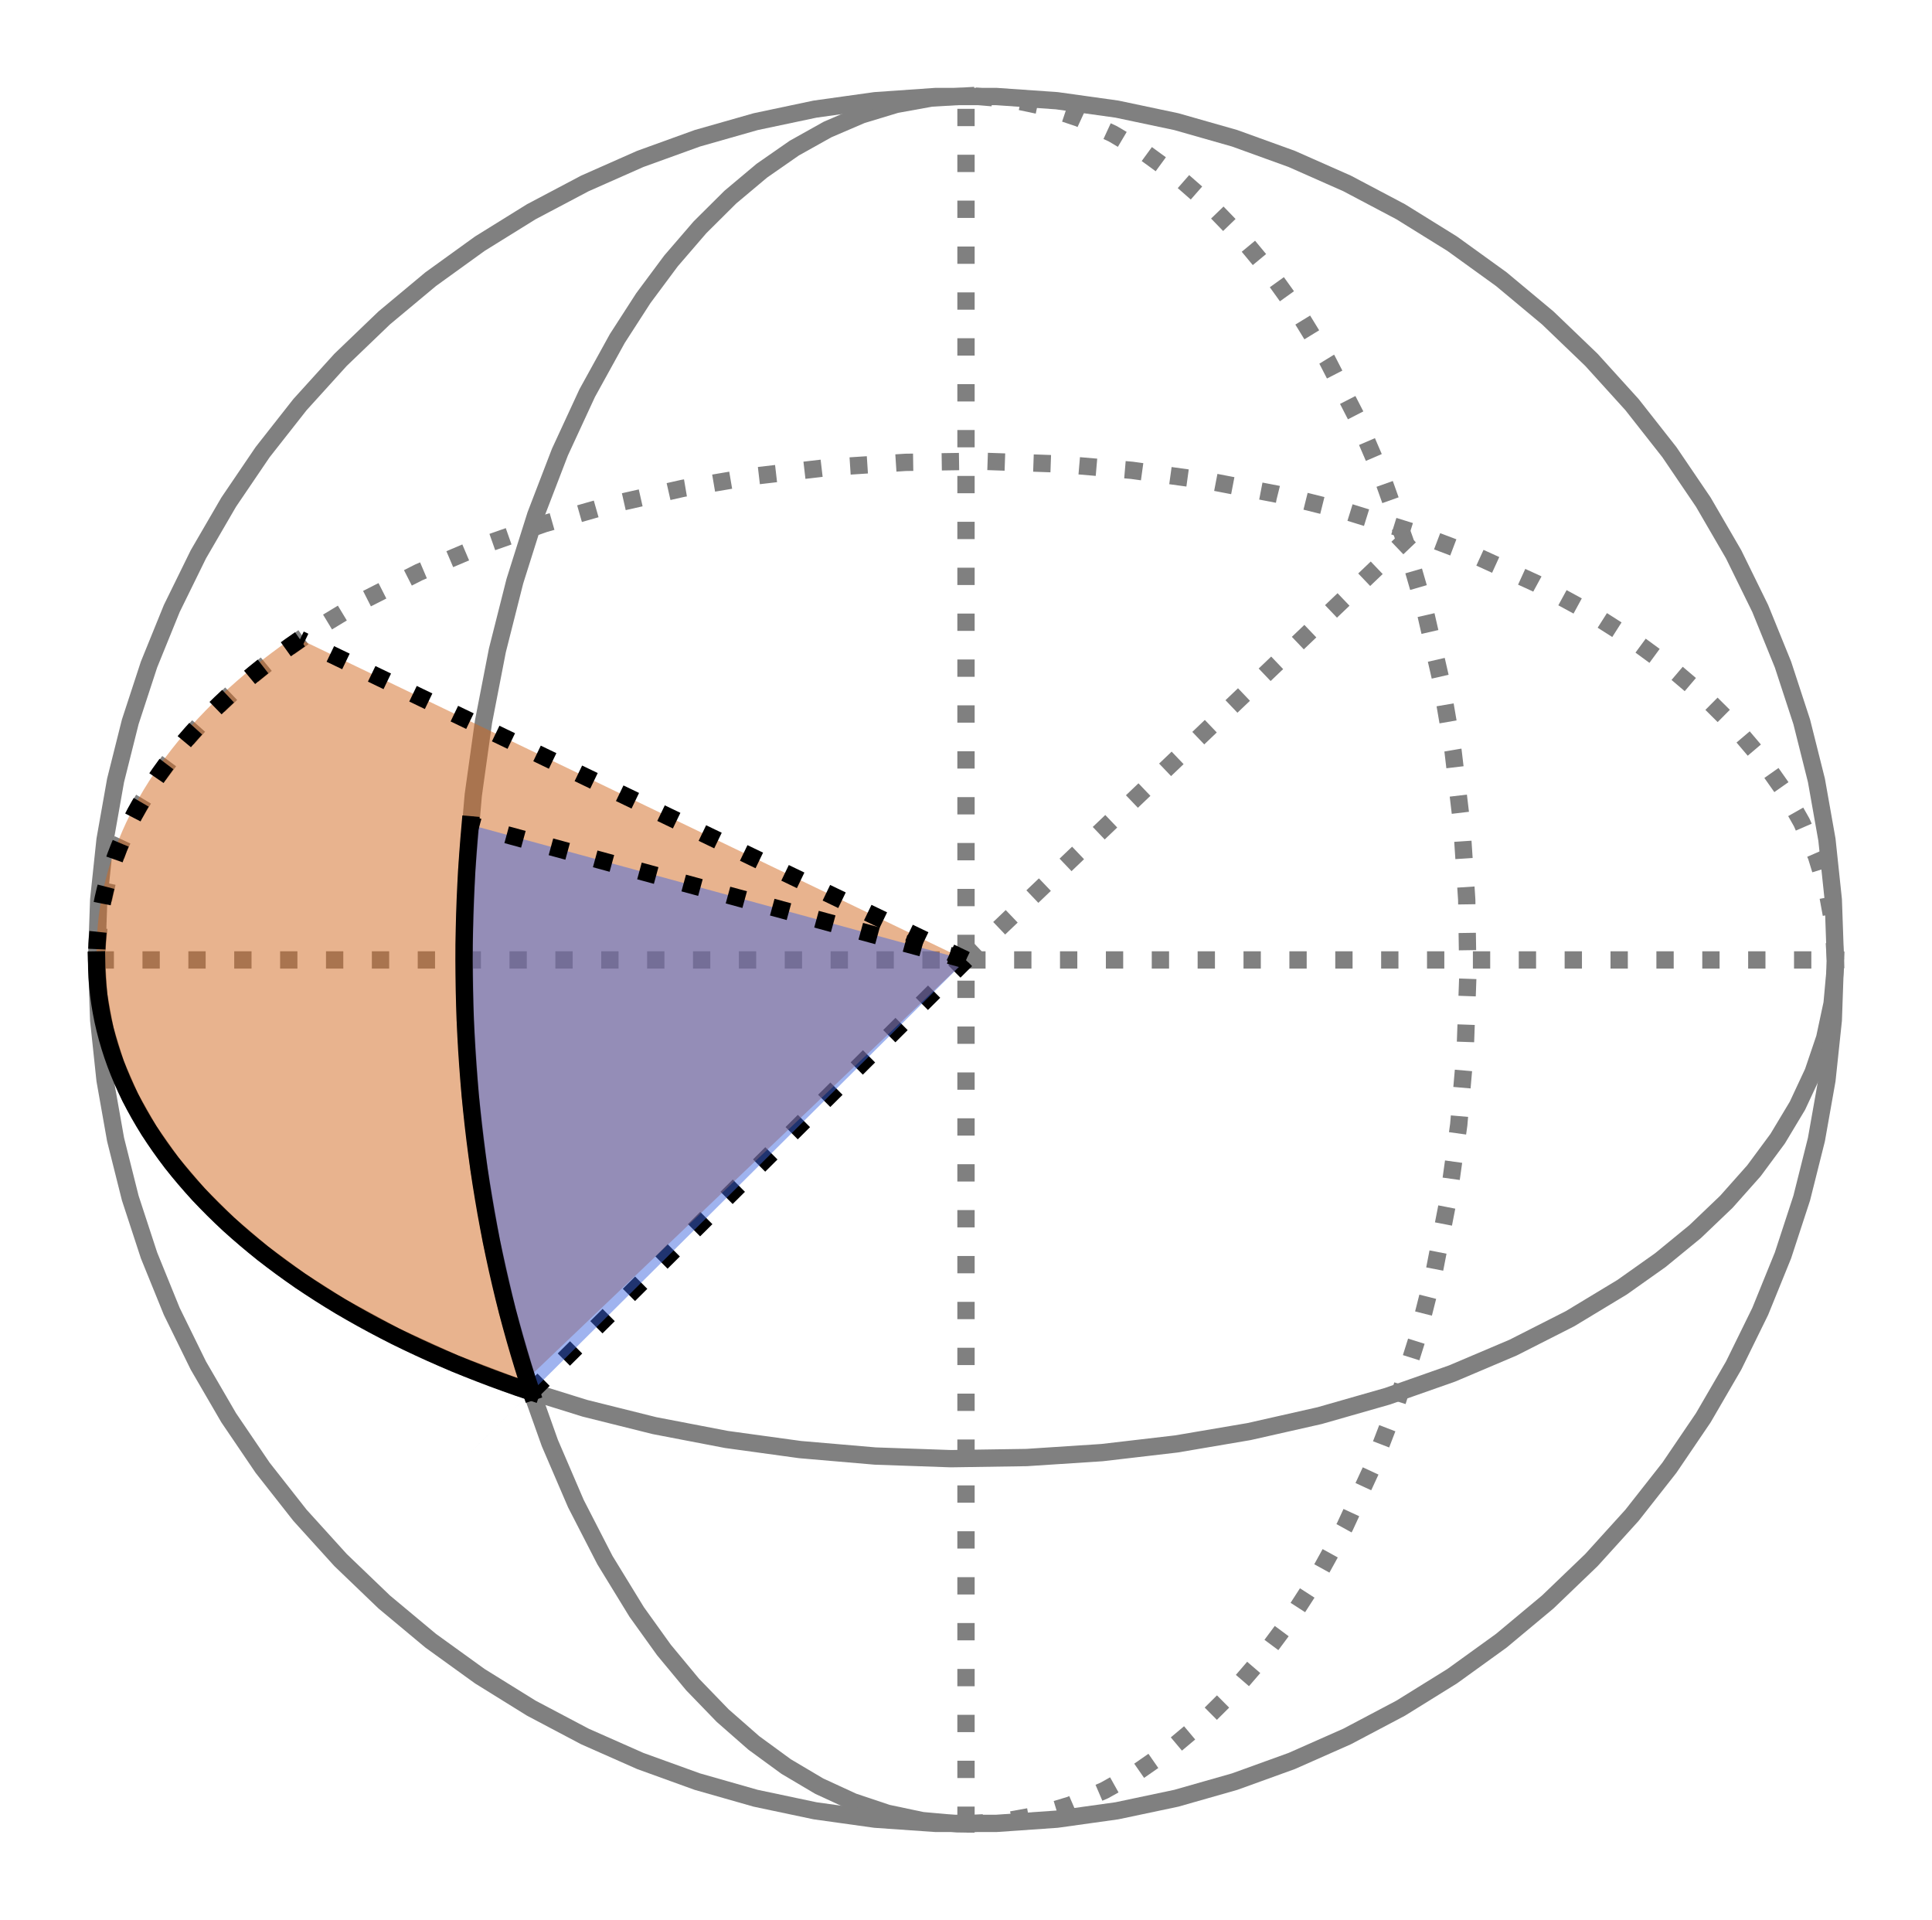
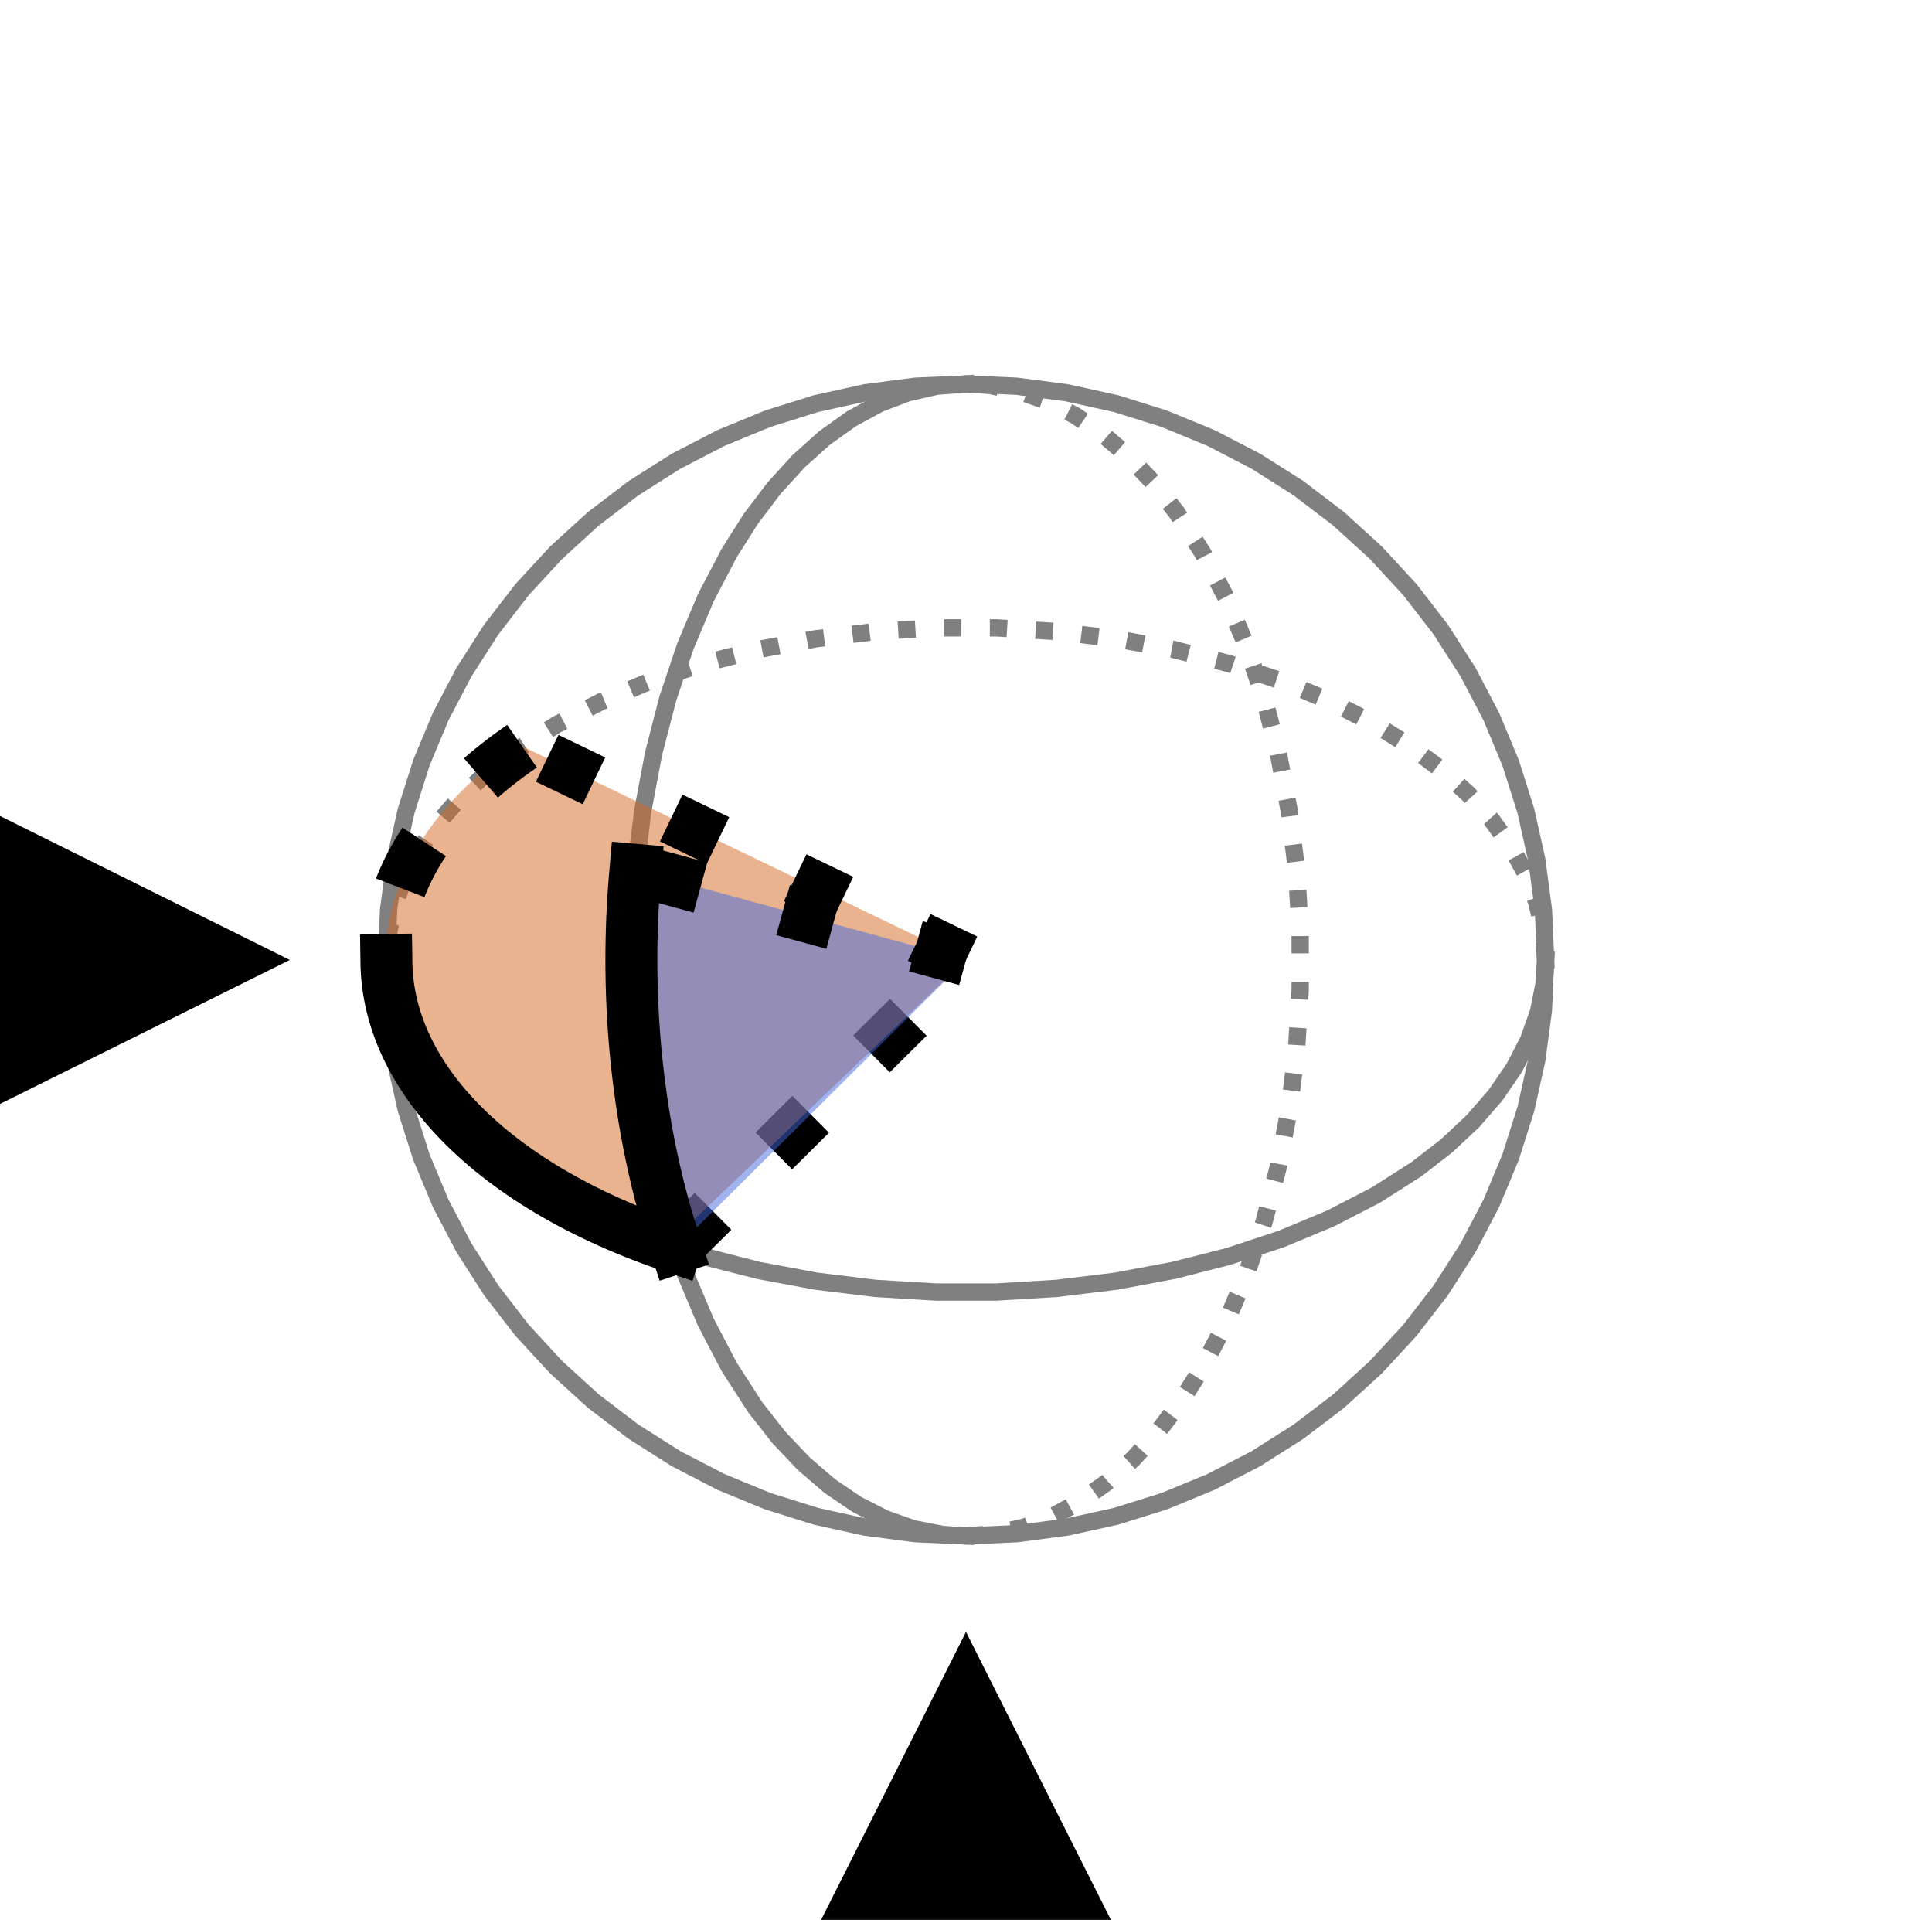
- <svg xmlns="http://www.w3.org/2000/svg" height="110.88pt" version="1.1" viewBox="0 0 111.6 110.88" width="111.6pt">
+ <svg xmlns="http://www.w3.org/2000/svg" xmlns:xlink="http://www.w3.org/1999/xlink" height="110.88pt" version="1.1" viewBox="0 0 111.6 110.88" width="111.6pt">
  <defs>
    <style type="text/css">
            *{stroke-linecap:butt;stroke-linejoin:round;}
        </style>
  </defs>
  <g id="figure_1">
    <g id="patch_1">
      <path d="M 0 110.88 L 111.6 110.88 L 111.6 0 L 0 0 z" style="fill:none;" />
    </g>
    <g id="axes_1">
-       <g id="LineCollection_1">
-         <path clip-path="url(#p2a2a2d4b06)" d="M 55.8 105.336 L 55.8 5.544 " style="fill:none;stroke:#808080;stroke-dasharray:1,1.65;stroke-dashoffset:0;" />
-       </g>
-       <g id="LineCollection_2">
-         <path clip-path="url(#p2a2a2d4b06)" d="M 5.58 55.44 L 106.02 55.44 " style="fill:none;stroke:#808080;stroke-dasharray:1,1.65;stroke-dashoffset:0;" />
-       </g>
      <g id="line2d_1">
-         <path clip-path="url(#p2a2a2d4b06)" d="M 106.02 55.44 L 105.898 53.43 L 105.531 51.431 L 104.923 49.451 L 104.075 47.5 L 102.991 45.587 L 101.678 43.723 L 100.142 41.916 L 98.389 40.174 L 96.429 38.507 L 94.271 36.923 L 91.925 35.429 L 88.747 33.699 L 85.319 32.134 L 81.665 30.747 L 77.815 29.548 L 73.797 28.546 L 69.643 27.748 L 65.382 27.162 L 61.049 26.79 L 56.676 26.637 L 52.297 26.703 L 47.944 26.987 L 43.651 27.488 L 39.45 28.202 L 35.374 29.123 L 31.453 30.244 L 27.717 31.558 L 24.196 33.052 L 20.914 34.718 L 17.898 36.541 L 15.693 38.103 L 13.682 39.75 L 11.877 41.474 L 10.285 43.265 L 8.916 45.116 L 7.774 47.018 L 6.867 48.96 L 6.198 50.934 L 5.771 52.929 L 5.588 54.937 L 5.588 54.937 " style="fill:none;stroke:#808080;stroke-dasharray:1,1.65;stroke-dashoffset:0;" />
+         <path clip-path="url(#p2a7192dafe)" d="M 89.28 55.44 L 89.153 53.766 L 88.771 52.105 L 88.139 50.469 L 87.261 48.872 L 86.143 47.324 L 84.795 45.838 L 83.225 44.424 L 81.447 43.095 L 79.474 41.86 L 76.87 40.515 L 74.035 39.333 L 71 38.328 L 67.798 37.511 L 64.465 36.889 L 61.037 36.471 L 57.552 36.261 L 54.048 36.261 L 50.563 36.471 L 47.135 36.889 L 43.802 37.511 L 40.6 38.328 L 37.565 39.333 L 34.73 40.515 L 32.126 41.86 L 29.781 43.354 L 28.044 44.701 L 26.518 46.129 L 25.214 47.629 L 24.144 49.187 L 23.314 50.794 L 22.732 52.436 L 22.402 54.1 L 22.325 55.105 L 22.325 55.105 " style="fill:none;stroke:#808080;stroke-dasharray:1,1.65;stroke-dashoffset:0;" />
      </g>
      <g id="line2d_2">
-         <path clip-path="url(#p2a2a2d4b06)" d="M 5.58 55.44 L 5.702 57.45 L 6.069 59.449 L 6.677 61.429 L 7.525 63.38 L 8.609 65.293 L 9.922 67.157 L 11.458 68.964 L 13.211 70.706 L 15.171 72.373 L 17.329 73.957 L 19.675 75.451 L 22.853 77.181 L 26.281 78.746 L 29.935 80.133 L 33.785 81.332 L 37.803 82.334 L 41.957 83.132 L 46.218 83.718 L 50.551 84.09 L 54.924 84.243 L 59.303 84.177 L 63.656 83.893 L 67.949 83.392 L 72.15 82.678 L 76.226 81.757 L 80.147 80.636 L 83.883 79.322 L 87.404 77.828 L 90.686 76.162 L 93.702 74.339 L 95.907 72.777 L 97.918 71.13 L 99.723 69.406 L 101.315 67.615 L 102.684 65.764 L 103.826 63.862 L 104.733 61.92 L 105.402 59.946 L 105.829 57.951 L 106.012 55.943 L 106.02 55.44 L 106.02 55.44 " style="fill:none;stroke:#808080;stroke-linecap:square;" />
+         <path clip-path="url(#p2a7192dafe)" d="M 22.32 55.44 L 22.447 57.114 L 22.829 58.775 L 23.461 60.411 L 24.339 62.008 L 25.457 63.556 L 26.805 65.042 L 28.375 66.456 L 30.153 67.785 L 32.126 69.02 L 34.73 70.365 L 37.565 71.547 L 40.6 72.552 L 43.802 73.369 L 47.135 73.991 L 50.563 74.409 L 54.048 74.619 L 57.552 74.619 L 61.037 74.409 L 64.465 73.991 L 67.798 73.369 L 71 72.552 L 74.035 71.547 L 76.87 70.365 L 79.474 69.02 L 81.819 67.526 L 83.556 66.179 L 85.082 64.751 L 86.386 63.251 L 87.456 61.693 L 88.286 60.086 L 88.868 58.444 L 89.198 56.78 L 89.28 55.44 L 89.28 55.44 " style="fill:none;stroke:#808080;stroke-linecap:square;" />
      </g>
      <g id="line2d_3">
-         <path clip-path="url(#p2a2a2d4b06)" d="M 55.8 105.336 L 57.823 105.214 L 59.835 104.85 L 61.828 104.246 L 63.792 103.403 L 65.717 102.327 L 67.593 101.022 L 69.412 99.496 L 71.165 97.754 L 72.843 95.807 L 74.437 93.663 L 75.941 91.332 L 77.682 88.175 L 79.257 84.768 L 80.653 81.138 L 81.86 77.313 L 82.869 73.321 L 83.671 69.193 L 84.262 64.961 L 84.636 60.656 L 84.79 56.311 L 84.724 51.959 L 84.438 47.635 L 83.933 43.369 L 83.215 39.195 L 82.288 35.145 L 81.159 31.25 L 79.838 27.539 L 78.333 24.039 L 76.657 20.779 L 74.822 17.783 L 73.249 15.591 L 71.592 13.594 L 69.857 11.8 L 68.054 10.219 L 66.191 8.858 L 64.277 7.724 L 62.322 6.823 L 60.336 6.158 L 58.327 5.734 L 56.306 5.552 L 56.306 5.552 " style="fill:none;stroke:#808080;stroke-dasharray:1,1.65;stroke-dashoffset:0;" />
+         <path clip-path="url(#p2a7192dafe)" d="M 55.8 88.704 L 57.485 88.577 L 59.157 88.199 L 60.803 87.571 L 62.411 86.698 L 63.969 85.587 L 65.465 84.247 L 66.887 82.688 L 68.225 80.922 L 69.468 78.961 L 70.822 76.374 L 72.011 73.557 L 73.023 70.542 L 73.846 67.361 L 74.471 64.049 L 74.892 60.644 L 75.103 57.181 L 75.103 53.699 L 74.892 50.236 L 74.471 46.831 L 73.846 43.519 L 73.023 40.338 L 72.011 37.323 L 70.822 34.506 L 69.468 31.919 L 67.965 29.589 L 66.609 27.863 L 65.171 26.347 L 63.662 25.052 L 62.093 23.988 L 60.476 23.164 L 58.824 22.586 L 57.148 22.257 L 56.137 22.181 L 56.137 22.181 " style="fill:none;stroke:#808080;stroke-dasharray:1,1.65;stroke-dashoffset:0;" />
      </g>
      <g id="line2d_4">
-         <path clip-path="url(#p2a2a2d4b06)" d="M 55.8 5.544 L 53.777 5.666 L 51.765 6.03 L 49.772 6.634 L 47.808 7.477 L 45.883 8.553 L 44.007 9.858 L 42.188 11.384 L 40.435 13.126 L 38.757 15.073 L 37.163 17.217 L 35.659 19.548 L 33.918 22.705 L 32.343 26.112 L 30.947 29.742 L 29.74 33.567 L 28.731 37.559 L 27.929 41.687 L 27.338 45.919 L 26.964 50.224 L 26.81 54.569 L 26.876 58.921 L 27.162 63.245 L 27.667 67.511 L 28.385 71.685 L 29.312 75.735 L 30.441 79.63 L 31.762 83.341 L 33.267 86.841 L 34.943 90.101 L 36.778 93.097 L 38.351 95.289 L 40.008 97.286 L 41.743 99.08 L 43.546 100.661 L 45.409 102.022 L 47.323 103.156 L 49.278 104.057 L 51.264 104.722 L 53.273 105.146 L 55.294 105.328 L 55.8 105.336 L 55.8 105.336 " style="fill:none;stroke:#808080;stroke-linecap:square;" />
+         <path clip-path="url(#p2a7192dafe)" d="M 55.8 22.176 L 54.115 22.303 L 52.443 22.681 L 50.797 23.309 L 49.189 24.182 L 47.631 25.293 L 46.135 26.633 L 44.713 28.192 L 43.375 29.958 L 42.132 31.919 L 40.778 34.506 L 39.589 37.323 L 38.577 40.338 L 37.754 43.519 L 37.129 46.831 L 36.708 50.236 L 36.497 53.699 L 36.497 57.181 L 36.708 60.644 L 37.129 64.049 L 37.754 67.361 L 38.577 70.542 L 39.589 73.557 L 40.778 76.374 L 42.132 78.961 L 43.635 81.291 L 44.991 83.017 L 46.429 84.533 L 47.938 85.828 L 49.507 86.892 L 51.124 87.716 L 52.776 88.294 L 54.452 88.623 L 55.8 88.704 L 55.8 88.704 " style="fill:none;stroke:#808080;stroke-linecap:square;" />
      </g>
      <g id="line2d_5">
-         <path clip-path="url(#p2a2a2d4b06)" d="M 106.02 55.44 L 105.898 51.959 L 105.531 48.496 L 104.923 45.066 L 104.075 41.687 L 102.991 38.375 L 101.678 35.145 L 100.142 32.015 L 98.389 28.999 L 96.429 26.112 L 94.271 23.367 L 91.925 20.779 L 89.404 18.36 L 86.719 16.121 L 83.883 14.074 L 80.91 12.229 L 77.815 10.594 L 74.613 9.177 L 71.319 7.986 L 67.949 7.026 L 64.521 6.302 L 61.049 5.817 L 57.553 5.574 L 54.047 5.574 L 50.551 5.817 L 47.079 6.302 L 43.651 7.026 L 40.281 7.986 L 36.987 9.177 L 33.785 10.594 L 30.69 12.229 L 27.717 14.074 L 24.881 16.121 L 22.196 18.36 L 19.675 20.779 L 17.329 23.367 L 15.171 26.112 L 13.211 28.999 L 11.458 32.015 L 9.922 35.145 L 8.609 38.375 L 7.525 41.687 L 6.677 45.066 L 6.069 48.496 L 5.702 51.959 L 5.58 55.44 L 5.702 58.921 L 6.069 62.384 L 6.677 65.814 L 7.525 69.193 L 8.609 72.505 L 9.922 75.735 L 11.458 78.865 L 13.211 81.881 L 15.171 84.768 L 17.329 87.513 L 19.675 90.101 L 22.196 92.52 L 24.881 94.759 L 27.717 96.806 L 30.69 98.651 L 33.785 100.286 L 36.987 101.703 L 40.281 102.894 L 43.651 103.854 L 47.079 104.578 L 50.551 105.063 L 54.047 105.306 L 57.553 105.306 L 61.049 105.063 L 64.521 104.578 L 67.949 103.854 L 71.319 102.894 L 74.613 101.703 L 77.815 100.286 L 80.91 98.651 L 83.883 96.806 L 86.719 94.759 L 89.404 92.52 L 91.925 90.101 L 94.271 87.513 L 96.429 84.768 L 98.389 81.881 L 100.142 78.865 L 101.678 75.735 L 102.991 72.505 L 104.075 69.193 L 104.923 65.814 L 105.531 62.384 L 105.898 58.921 L 106.02 55.44 L 106.02 55.44 " style="fill:none;stroke:#808080;stroke-linecap:square;" />
+         <path clip-path="url(#p2a7192dafe)" d="M 89.28 55.44 L 89.153 52.541 L 88.771 49.664 L 88.139 46.831 L 87.261 44.063 L 86.143 41.382 L 84.795 38.808 L 83.225 36.361 L 81.447 34.058 L 79.474 31.919 L 77.321 29.958 L 75.003 28.192 L 72.54 26.633 L 69.949 25.293 L 67.251 24.182 L 64.465 23.309 L 61.614 22.681 L 58.718 22.303 L 55.8 22.176 L 52.882 22.303 L 49.986 22.681 L 47.135 23.309 L 44.349 24.182 L 41.651 25.293 L 39.06 26.633 L 36.597 28.192 L 34.279 29.958 L 32.126 31.919 L 30.153 34.058 L 28.375 36.361 L 26.805 38.808 L 25.457 41.382 L 24.339 44.063 L 23.461 46.831 L 22.829 49.664 L 22.447 52.541 L 22.32 55.44 L 22.447 58.339 L 22.829 61.216 L 23.461 64.049 L 24.339 66.817 L 25.457 69.498 L 26.805 72.072 L 28.375 74.519 L 30.153 76.822 L 32.126 78.961 L 34.279 80.922 L 36.597 82.688 L 39.06 84.247 L 41.651 85.587 L 44.349 86.698 L 47.135 87.571 L 49.986 88.199 L 52.882 88.577 L 55.8 88.704 L 58.718 88.577 L 61.614 88.199 L 64.465 87.571 L 67.251 86.698 L 69.949 85.587 L 72.54 84.247 L 75.003 82.688 L 77.321 80.922 L 79.474 78.961 L 81.447 76.822 L 83.225 74.519 L 84.795 72.072 L 86.143 69.498 L 87.261 66.817 L 88.139 64.049 L 88.771 61.216 L 89.153 58.339 L 89.28 55.44 L 89.28 55.44 " style="fill:none;stroke:#808080;stroke-linecap:square;" />
      </g>
      <g id="line2d_6">
-         <path clip-path="url(#p2a2a2d4b06)" d="M 55.8 55.44 L 81.665 30.747 " style="fill:none;stroke:#808080;stroke-dasharray:1,1.65;stroke-dashoffset:0;" />
+         <path clip-path="url(#p2a7192dafe)" d="M 39.06 72.072 L 55.8 55.44 " style="fill:none;stroke:#000000;stroke-dasharray:3,4.95;stroke-dashoffset:0;stroke-width:3;" />
+       </g>
+       <g id="PolyCollection_1">
+         <path clip-path="url(#p2a7192dafe)" d="M 22.32 55.105 L 22.32 55.44 L 22.325 55.775 L 22.34 56.11 L 22.366 56.445 L 22.402 56.78 L 22.447 57.114 L 22.503 57.447 L 22.57 57.78 L 22.646 58.113 L 22.732 58.444 L 22.829 58.775 L 22.935 59.104 L 23.052 59.433 L 23.178 59.76 L 23.314 60.086 L 23.461 60.411 L 23.617 60.734 L 23.783 61.055 L 23.959 61.375 L 24.144 61.693 L 24.339 62.008 L 24.544 62.322 L 24.758 62.634 L 24.981 62.944 L 25.214 63.251 L 25.457 63.556 L 25.708 63.859 L 25.969 64.159 L 26.239 64.456 L 26.518 64.751 L 26.805 65.042 L 27.102 65.331 L 27.407 65.617 L 27.721 65.9 L 28.044 66.179 L 28.375 66.456 L 28.714 66.728 L 29.062 66.998 L 29.417 67.264 L 29.781 67.526 L 30.153 67.785 L 30.532 68.04 L 30.92 68.291 L 31.314 68.538 L 31.717 68.781 L 32.126 69.02 L 32.543 69.255 L 32.967 69.486 L 33.398 69.712 L 33.835 69.934 L 34.279 70.152 L 34.73 70.365 L 35.188 70.574 L 35.651 70.778 L 36.121 70.977 L 36.597 71.172 L 37.078 71.362 L 37.565 71.547 L 38.058 71.727 L 38.557 71.902 L 55.8 55.44 L 55.8 55.44 L 55.8 55.44 L 38.557 47.14 L 38.058 46.9 L 37.565 46.663 L 37.078 46.429 L 36.597 46.197 L 36.121 45.968 L 35.651 45.742 L 35.188 45.519 L 34.73 45.299 L 34.279 45.082 L 33.835 44.868 L 33.398 44.657 L 32.967 44.45 L 32.543 44.246 L 32.126 44.045 L 31.717 43.848 L 31.314 43.654 L 30.92 43.464 L 30.532 43.278 L 30.153 43.095 L 29.781 43.095 L 29.417 43.354 L 29.062 43.616 L 28.714 43.882 L 28.375 44.152 L 28.044 44.424 L 27.721 44.701 L 27.407 44.98 L 27.102 45.263 L 26.805 45.549 L 26.518 45.838 L 26.239 46.129 L 25.969 46.424 L 25.708 46.721 L 25.457 47.021 L 25.214 47.324 L 24.981 47.629 L 24.758 47.936 L 24.544 48.246 L 24.339 48.558 L 24.144 48.872 L 23.959 49.187 L 23.783 49.505 L 23.617 49.825 L 23.461 50.146 L 23.314 50.469 L 23.178 50.794 L 23.052 51.12 L 22.935 51.447 L 22.829 51.776 L 22.732 52.105 L 22.646 52.436 L 22.57 52.767 L 22.503 53.1 L 22.447 53.433 L 22.402 53.766 L 22.366 54.1 L 22.34 54.435 L 22.325 54.77 L 22.32 55.105 z" style="fill:#d2691e;fill-opacity:0.5;" />
+       </g>
+       <g id="PolyCollection_2">
+         <path clip-path="url(#p2a7192dafe)" d="M 39.06 72.072 L 39.06 72.072 L 38.894 71.567 L 38.733 71.057 L 38.577 70.542 L 38.427 70.022 L 38.281 69.498 L 38.141 68.97 L 38.007 68.437 L 37.878 67.901 L 37.754 67.361 L 37.636 66.817 L 37.523 66.27 L 37.416 65.719 L 37.315 65.165 L 37.219 64.609 L 37.129 64.049 L 37.044 63.487 L 36.966 62.923 L 36.893 62.356 L 36.825 61.787 L 36.764 61.216 L 36.708 60.644 L 36.658 60.069 L 36.614 59.494 L 36.576 58.917 L 36.544 58.339 L 36.517 57.76 L 36.497 57.181 L 36.482 56.601 L 36.473 56.021 L 36.47 55.44 L 36.473 54.859 L 36.482 54.279 L 36.497 53.699 L 36.517 53.12 L 36.544 52.541 L 36.576 51.963 L 36.614 51.386 L 36.658 50.811 L 36.708 50.236 L 55.8 55.44 L 55.8 55.44 L 55.8 55.44 L 36.708 74.409 L 36.658 74.458 L 36.614 74.502 L 36.576 74.54 L 36.544 74.572 L 36.517 74.598 L 36.497 74.619 L 36.482 74.633 L 36.473 74.642 L 36.47 74.645 L 36.473 74.642 L 36.482 74.633 L 36.497 74.619 L 36.517 74.598 L 36.544 74.572 L 36.576 74.54 L 36.614 74.502 L 36.658 74.458 L 36.708 74.409 L 36.764 74.353 L 36.825 74.292 L 36.893 74.225 L 36.966 74.153 L 37.044 74.075 L 37.129 73.991 L 37.219 73.901 L 37.315 73.806 L 37.416 73.705 L 37.523 73.599 L 37.636 73.487 L 37.754 73.369 L 37.878 73.247 L 38.007 73.118 L 38.141 72.985 L 38.281 72.846 L 38.427 72.701 L 38.577 72.552 L 38.733 72.397 L 38.894 72.237 L 39.06 72.072 z" style="fill:#4169e1;fill-opacity:0.5;" />
      </g>
      <g id="line2d_7">
-         <path clip-path="url(#p2a2a2d4b06)" d="M 30.69 80.388 L 55.8 55.44 " style="fill:none;stroke:#000000;stroke-dasharray:1,1.65;stroke-dashoffset:0;" />
-       </g>
-       <g id="PolyCollection_1">
-         <path clip-path="url(#p2a2a2d4b06)" d="M 5.58 54.937 L 5.58 55.44 L 5.588 55.943 L 5.611 56.445 L 5.649 56.948 L 5.702 57.45 L 5.771 57.951 L 5.855 58.451 L 5.954 58.951 L 6.069 59.449 L 6.198 59.946 L 6.343 60.442 L 6.503 60.937 L 6.677 61.429 L 6.867 61.92 L 7.072 62.409 L 7.291 62.896 L 7.525 63.38 L 7.774 63.862 L 8.038 64.342 L 8.316 64.819 L 8.609 65.293 L 8.916 65.764 L 9.237 66.231 L 9.572 66.696 L 9.922 67.157 L 10.285 67.615 L 10.663 68.068 L 11.054 68.518 L 11.458 68.964 L 11.877 69.406 L 12.308 69.844 L 12.753 70.277 L 13.211 70.706 L 13.682 71.13 L 14.166 71.549 L 14.662 71.963 L 15.171 72.373 L 15.693 72.777 L 16.226 73.176 L 16.772 73.569 L 17.329 73.957 L 17.898 74.339 L 18.479 74.716 L 19.071 75.087 L 19.675 75.451 L 20.289 75.81 L 20.914 76.162 L 21.55 76.508 L 22.196 76.848 L 22.853 77.181 L 23.519 77.508 L 24.196 77.828 L 24.881 78.141 L 25.577 78.447 L 26.281 78.746 L 26.995 79.038 L 27.717 79.322 L 28.448 79.6 L 29.187 79.87 L 29.935 80.133 L 55.8 55.44 L 55.8 55.44 L 55.8 55.44 L 29.935 42.99 L 29.187 42.631 L 28.448 42.275 L 27.717 41.923 L 26.995 41.575 L 26.281 41.232 L 25.577 40.893 L 24.881 40.558 L 24.196 40.228 L 23.519 39.902 L 22.853 39.582 L 22.196 39.266 L 21.55 38.955 L 20.914 38.648 L 20.289 38.348 L 19.675 38.052 L 19.071 37.761 L 18.479 37.476 L 17.898 37.197 L 17.329 36.923 L 16.772 36.923 L 16.226 37.311 L 15.693 37.704 L 15.171 38.103 L 14.662 38.507 L 14.166 38.917 L 13.682 39.331 L 13.211 39.75 L 12.753 40.174 L 12.308 40.603 L 11.877 41.036 L 11.458 41.474 L 11.054 41.916 L 10.663 42.362 L 10.285 42.812 L 9.922 43.265 L 9.572 43.723 L 9.237 44.184 L 8.916 44.649 L 8.609 45.116 L 8.316 45.587 L 8.038 46.061 L 7.774 46.538 L 7.525 47.018 L 7.291 47.5 L 7.072 47.984 L 6.867 48.471 L 6.677 48.96 L 6.503 49.451 L 6.343 49.943 L 6.198 50.438 L 6.069 50.934 L 5.954 51.431 L 5.855 51.929 L 5.771 52.429 L 5.702 52.929 L 5.649 53.43 L 5.611 53.932 L 5.588 54.435 L 5.58 54.937 z" style="fill:#d2691e;fill-opacity:0.5;" />
-       </g>
-       <g id="PolyCollection_2">
-         <path clip-path="url(#p2a2a2d4b06)" d="M 30.69 80.388 L 30.69 80.388 L 30.441 79.63 L 30.199 78.865 L 29.966 78.092 L 29.74 77.313 L 29.522 76.527 L 29.312 75.735 L 29.11 74.936 L 28.917 74.131 L 28.731 73.321 L 28.554 72.505 L 28.385 71.685 L 28.225 70.859 L 28.072 70.028 L 27.929 69.193 L 27.793 68.354 L 27.667 67.511 L 27.549 66.664 L 27.439 65.814 L 27.338 64.961 L 27.246 64.104 L 27.162 63.245 L 27.088 62.384 L 27.022 61.521 L 26.964 60.656 L 26.916 59.789 L 26.876 58.921 L 26.845 58.051 L 26.823 57.181 L 26.81 56.311 L 26.805 55.44 L 26.81 54.569 L 26.823 53.699 L 26.845 52.829 L 26.876 51.959 L 26.916 51.091 L 26.964 50.224 L 27.022 49.359 L 27.088 48.496 L 27.162 47.635 L 55.8 55.44 L 55.8 55.44 L 55.8 55.44 L 27.162 83.893 L 27.088 83.967 L 27.022 84.033 L 26.964 84.09 L 26.916 84.138 L 26.876 84.177 L 26.845 84.208 L 26.823 84.23 L 26.81 84.243 L 26.805 84.247 L 26.81 84.243 L 26.823 84.23 L 26.845 84.208 L 26.876 84.177 L 26.916 84.138 L 26.964 84.09 L 27.022 84.033 L 27.088 83.967 L 27.162 83.893 L 27.246 83.81 L 27.338 83.718 L 27.439 83.618 L 27.549 83.509 L 27.667 83.392 L 27.793 83.266 L 27.929 83.132 L 28.072 82.989 L 28.225 82.838 L 28.385 82.678 L 28.554 82.51 L 28.731 82.334 L 28.917 82.15 L 29.11 81.957 L 29.312 81.757 L 29.522 81.548 L 29.74 81.332 L 29.966 81.108 L 30.199 80.875 L 30.441 80.636 L 30.69 80.388 z" style="fill:#4169e1;fill-opacity:0.5;" />
+         <path clip-path="url(#p2a7192dafe)" d="M 39.06 72.072 L 38.894 71.567 L 38.733 71.057 L 38.577 70.542 L 38.427 70.022 L 38.281 69.498 L 38.141 68.97 L 38.007 68.437 L 37.878 67.901 L 37.754 67.361 L 37.636 66.817 L 37.523 66.27 L 37.416 65.719 L 37.315 65.165 L 37.219 64.609 L 37.129 64.049 L 37.044 63.487 L 36.966 62.923 L 36.893 62.356 L 36.825 61.787 L 36.764 61.216 L 36.708 60.644 L 36.658 60.069 L 36.614 59.494 L 36.576 58.917 L 36.544 58.339 L 36.517 57.76 L 36.497 57.181 L 36.482 56.601 L 36.473 56.021 L 36.47 55.44 L 36.473 54.859 L 36.482 54.279 L 36.497 53.699 L 36.517 53.12 L 36.544 52.541 L 36.576 51.963 L 36.614 51.386 L 36.658 50.811 L 36.708 50.236 " style="fill:none;stroke:#000000;stroke-linecap:square;stroke-width:3;" />
      </g>
      <g id="line2d_8">
-         <path clip-path="url(#p2a2a2d4b06)" d="M 30.69 80.388 L 30.441 79.63 L 30.199 78.865 L 29.966 78.092 L 29.74 77.313 L 29.522 76.527 L 29.312 75.735 L 29.11 74.936 L 28.917 74.131 L 28.731 73.321 L 28.554 72.505 L 28.385 71.685 L 28.225 70.859 L 28.072 70.028 L 27.929 69.193 L 27.793 68.354 L 27.667 67.511 L 27.549 66.664 L 27.439 65.814 L 27.338 64.961 L 27.246 64.104 L 27.162 63.245 L 27.088 62.384 L 27.022 61.521 L 26.964 60.656 L 26.916 59.789 L 26.876 58.921 L 26.845 58.051 L 26.823 57.181 L 26.81 56.311 L 26.805 55.44 L 26.81 54.569 L 26.823 53.699 L 26.845 52.829 L 26.876 51.959 L 26.916 51.091 L 26.964 50.224 L 27.022 49.359 L 27.088 48.496 L 27.162 47.635 " style="fill:none;stroke:#000000;stroke-linecap:square;" />
+         <path clip-path="url(#p2a7192dafe)" d="M 55.8 55.44 L 36.708 50.236 " style="fill:none;stroke:#000000;stroke-dasharray:3,4.95;stroke-dashoffset:0;stroke-width:3;" />
      </g>
      <g id="line2d_9">
-         <path clip-path="url(#p2a2a2d4b06)" d="M 55.8 55.44 L 27.162 47.635 " style="fill:none;stroke:#000000;stroke-dasharray:1,1.65;stroke-dashoffset:0;" />
+         <path clip-path="url(#p2a7192dafe)" d="M 22.32 55.44 L 22.325 55.775 L 22.34 56.11 L 22.366 56.445 L 22.402 56.78 L 22.447 57.114 L 22.503 57.447 L 22.57 57.78 L 22.646 58.113 L 22.732 58.444 L 22.829 58.775 L 22.935 59.104 L 23.052 59.433 L 23.178 59.76 L 23.314 60.086 L 23.461 60.411 L 23.617 60.734 L 23.783 61.055 L 23.959 61.375 L 24.144 61.693 L 24.339 62.008 L 24.544 62.322 L 24.758 62.634 L 24.981 62.944 L 25.214 63.251 L 25.457 63.556 L 25.708 63.859 L 25.969 64.159 L 26.239 64.456 L 26.518 64.751 L 26.805 65.042 L 27.102 65.331 L 27.407 65.617 L 27.721 65.9 L 28.044 66.179 L 28.375 66.456 L 28.714 66.728 L 29.062 66.998 L 29.417 67.264 L 29.781 67.526 L 30.153 67.785 L 30.532 68.04 L 30.92 68.291 L 31.314 68.538 L 31.717 68.781 L 32.126 69.02 L 32.543 69.255 L 32.967 69.486 L 33.398 69.712 L 33.835 69.934 L 34.279 70.152 L 34.73 70.365 L 35.188 70.574 L 35.651 70.778 L 36.121 70.977 L 36.597 71.172 L 37.078 71.362 L 37.565 71.547 L 38.058 71.727 L 38.557 71.902 L 39.06 72.072 " style="fill:none;stroke:#000000;stroke-linecap:square;stroke-width:3;" />
      </g>
      <g id="line2d_10">
-         <path clip-path="url(#p2a2a2d4b06)" d="M 5.58 55.44 L 5.588 55.943 L 5.611 56.445 L 5.649 56.948 L 5.702 57.45 L 5.771 57.951 L 5.855 58.451 L 5.954 58.951 L 6.069 59.449 L 6.198 59.946 L 6.343 60.442 L 6.503 60.937 L 6.677 61.429 L 6.867 61.92 L 7.072 62.409 L 7.291 62.896 L 7.525 63.38 L 7.774 63.862 L 8.038 64.342 L 8.316 64.819 L 8.609 65.293 L 8.916 65.764 L 9.237 66.231 L 9.572 66.696 L 9.922 67.157 L 10.285 67.615 L 10.663 68.068 L 11.054 68.518 L 11.458 68.964 L 11.877 69.406 L 12.308 69.844 L 12.753 70.277 L 13.211 70.706 L 13.682 71.13 L 14.166 71.549 L 14.662 71.963 L 15.171 72.373 L 15.693 72.777 L 16.226 73.176 L 16.772 73.569 L 17.329 73.957 L 17.898 74.339 L 18.479 74.716 L 19.071 75.087 L 19.675 75.451 L 20.289 75.81 L 20.914 76.162 L 21.55 76.508 L 22.196 76.848 L 22.853 77.181 L 23.519 77.508 L 24.196 77.828 L 24.881 78.141 L 25.577 78.447 L 26.281 78.746 L 26.995 79.038 L 27.717 79.322 L 28.448 79.6 L 29.187 79.87 L 29.935 80.133 L 30.69 80.388 " style="fill:none;stroke:#000000;stroke-linecap:square;" />
+         <path clip-path="url(#p2a7192dafe)" d="M 30.153 43.095 L 29.781 43.354 L 29.417 43.616 L 29.062 43.882 L 28.714 44.152 L 28.375 44.424 L 28.044 44.701 L 27.721 44.98 L 27.407 45.263 L 27.102 45.549 L 26.805 45.838 L 26.518 46.129 L 26.239 46.424 L 25.969 46.721 L 25.708 47.021 L 25.457 47.324 L 25.214 47.629 L 24.981 47.936 L 24.758 48.246 L 24.544 48.558 L 24.339 48.872 L 24.144 49.187 L 23.959 49.505 L 23.783 49.825 L 23.617 50.146 L 23.461 50.469 L 23.314 50.794 L 23.178 51.12 L 23.052 51.447 L 22.935 51.776 L 22.829 52.105 L 22.732 52.436 L 22.646 52.767 L 22.57 53.1 L 22.503 53.433 L 22.447 53.766 L 22.402 54.1 L 22.366 54.435 L 22.34 54.77 L 22.325 55.105 " style="fill:none;stroke:#000000;stroke-dasharray:3,4.95;stroke-dashoffset:0;stroke-width:3;" />
      </g>
      <g id="line2d_11">
-         <path clip-path="url(#p2a2a2d4b06)" d="M 17.329 36.923 L 16.772 37.311 L 16.226 37.704 L 15.693 38.103 L 15.171 38.507 L 14.662 38.917 L 14.166 39.331 L 13.682 39.75 L 13.211 40.174 L 12.753 40.603 L 12.308 41.036 L 11.877 41.474 L 11.458 41.916 L 11.054 42.362 L 10.663 42.812 L 10.285 43.265 L 9.922 43.723 L 9.572 44.184 L 9.237 44.649 L 8.916 45.116 L 8.609 45.587 L 8.316 46.061 L 8.038 46.538 L 7.774 47.018 L 7.525 47.5 L 7.291 47.984 L 7.072 48.471 L 6.867 48.96 L 6.677 49.451 L 6.503 49.943 L 6.343 50.438 L 6.198 50.934 L 6.069 51.431 L 5.954 51.929 L 5.855 52.429 L 5.771 52.929 L 5.702 53.43 L 5.649 53.932 L 5.611 54.435 L 5.588 54.937 " style="fill:none;stroke:#000000;stroke-dasharray:1,1.65;stroke-dashoffset:0;" />
+         <path clip-path="url(#p2a7192dafe)" d="M 55.8 55.44 L 30.153 43.095 " style="fill:none;stroke:#000000;stroke-dasharray:3,4.95;stroke-dashoffset:0;stroke-width:3;" />
      </g>
-       <g id="line2d_12">
-         <path clip-path="url(#p2a2a2d4b06)" d="M 55.8 55.44 L 17.329 36.923 " style="fill:none;stroke:#000000;stroke-dasharray:1,1.65;stroke-dashoffset:0;" />
+       <g id="PolyCollection_3">
+         <defs>
+           <path d="M 47.43 0 L 47.43 0 L 55.8 0 L 64.17 0 L 64.17 0 L 64.17 0 L 55.8 -16.632 L 47.43 0 z" id="m7473b4b197" />
+         </defs>
+         <g clip-path="url(#p2a7192dafe)">
+           <use x="0" xlink:href="#m7473b4b197" y="110.88" />
+         </g>
+       </g>
+       <g id="PolyCollection_4">
+         <defs>
+           <path d="M 0 -63.756 L 0 -47.124 L 16.74 -55.44 L 16.74 -55.44 L 16.74 -55.44 L 0 -63.756 z" id="m4232c273e3" />
+         </defs>
+         <g clip-path="url(#p2a7192dafe)">
+           <use x="0" xlink:href="#m4232c273e3" y="110.88" />
+         </g>
      </g>
    </g>
  </g>
  <defs>
-     <clipPath id="p2a2a2d4b06">
+     <clipPath id="p2a7192dafe">
      <rect height="110.88" width="111.6" x="0" y="-0" />
    </clipPath>
  </defs>
</svg>
